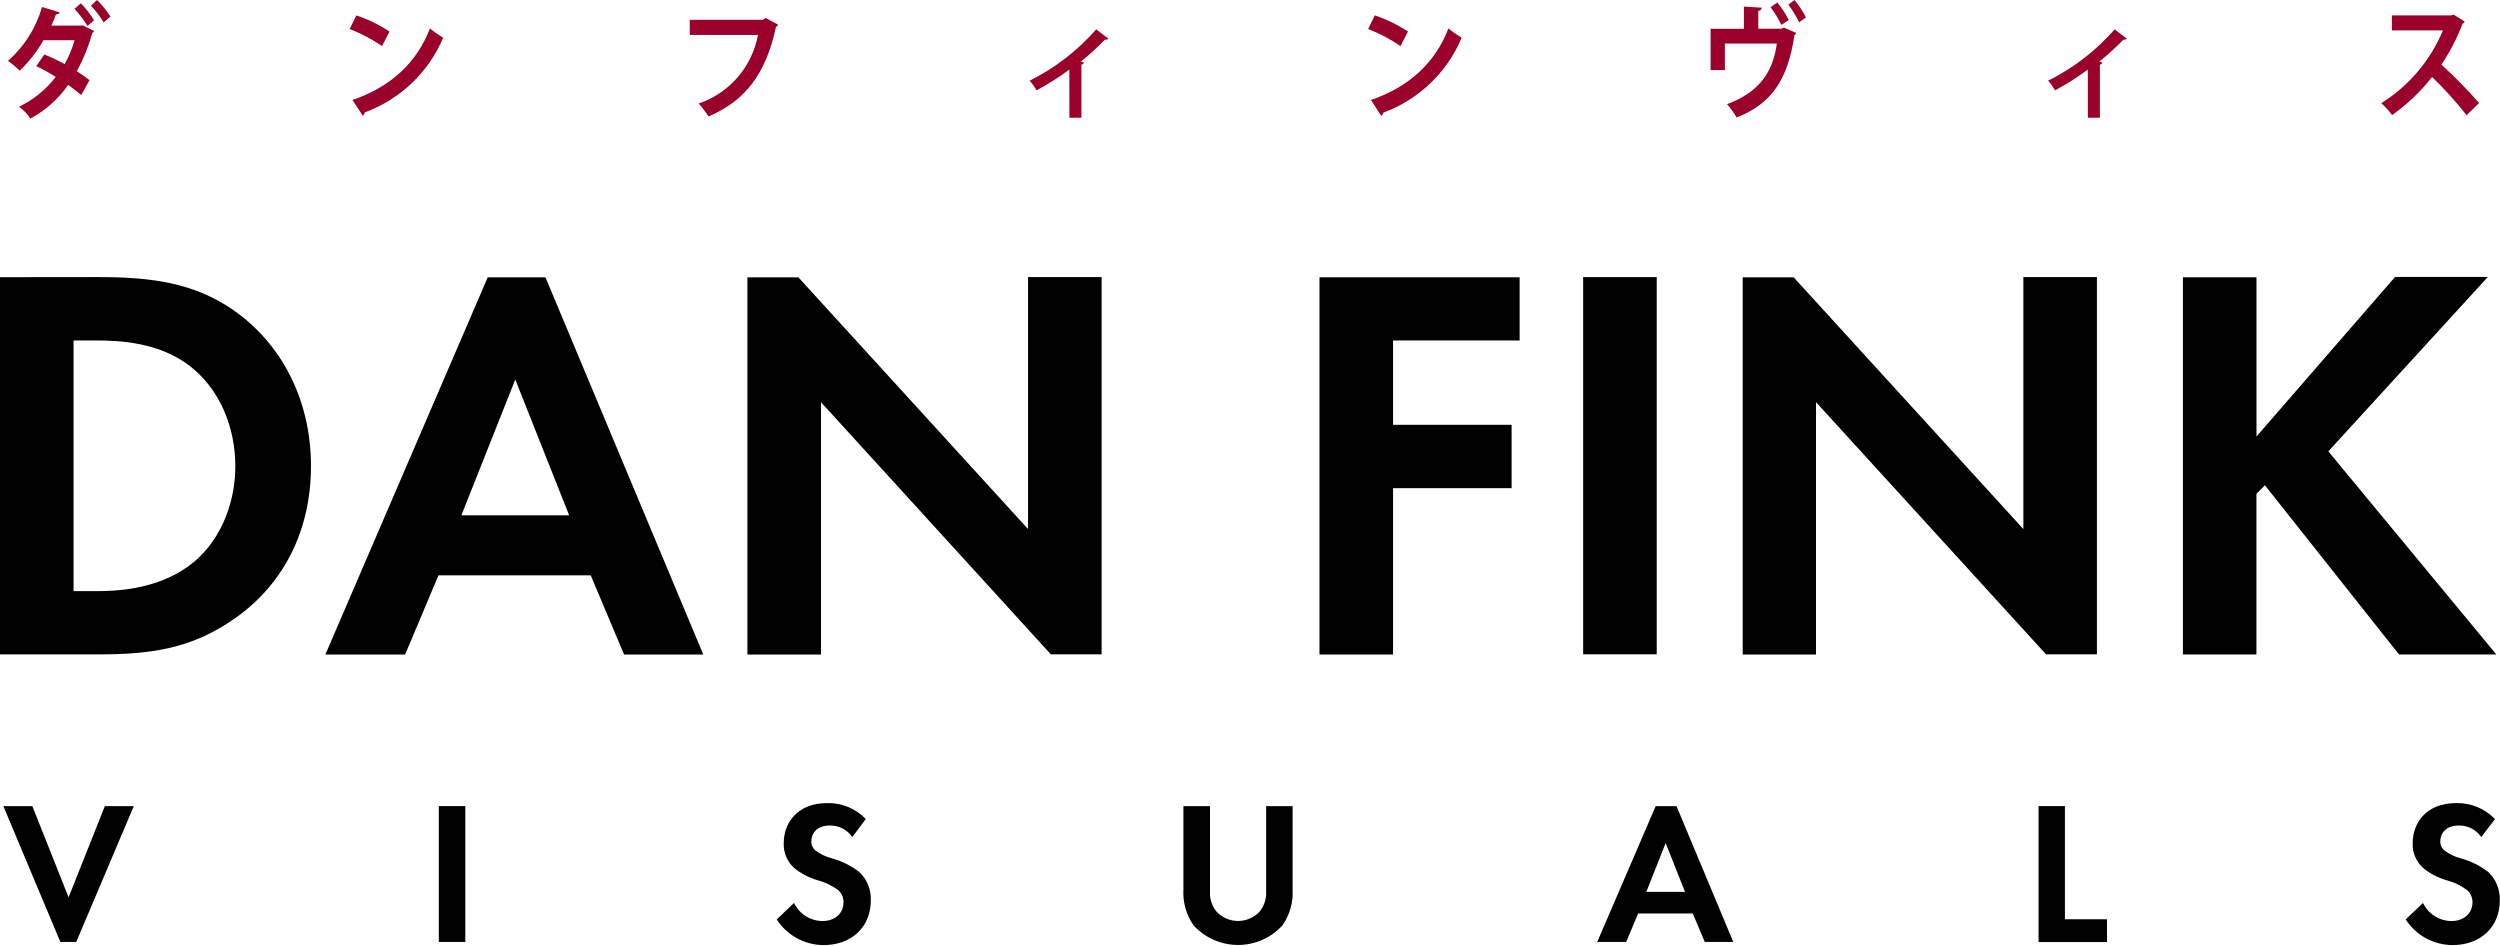
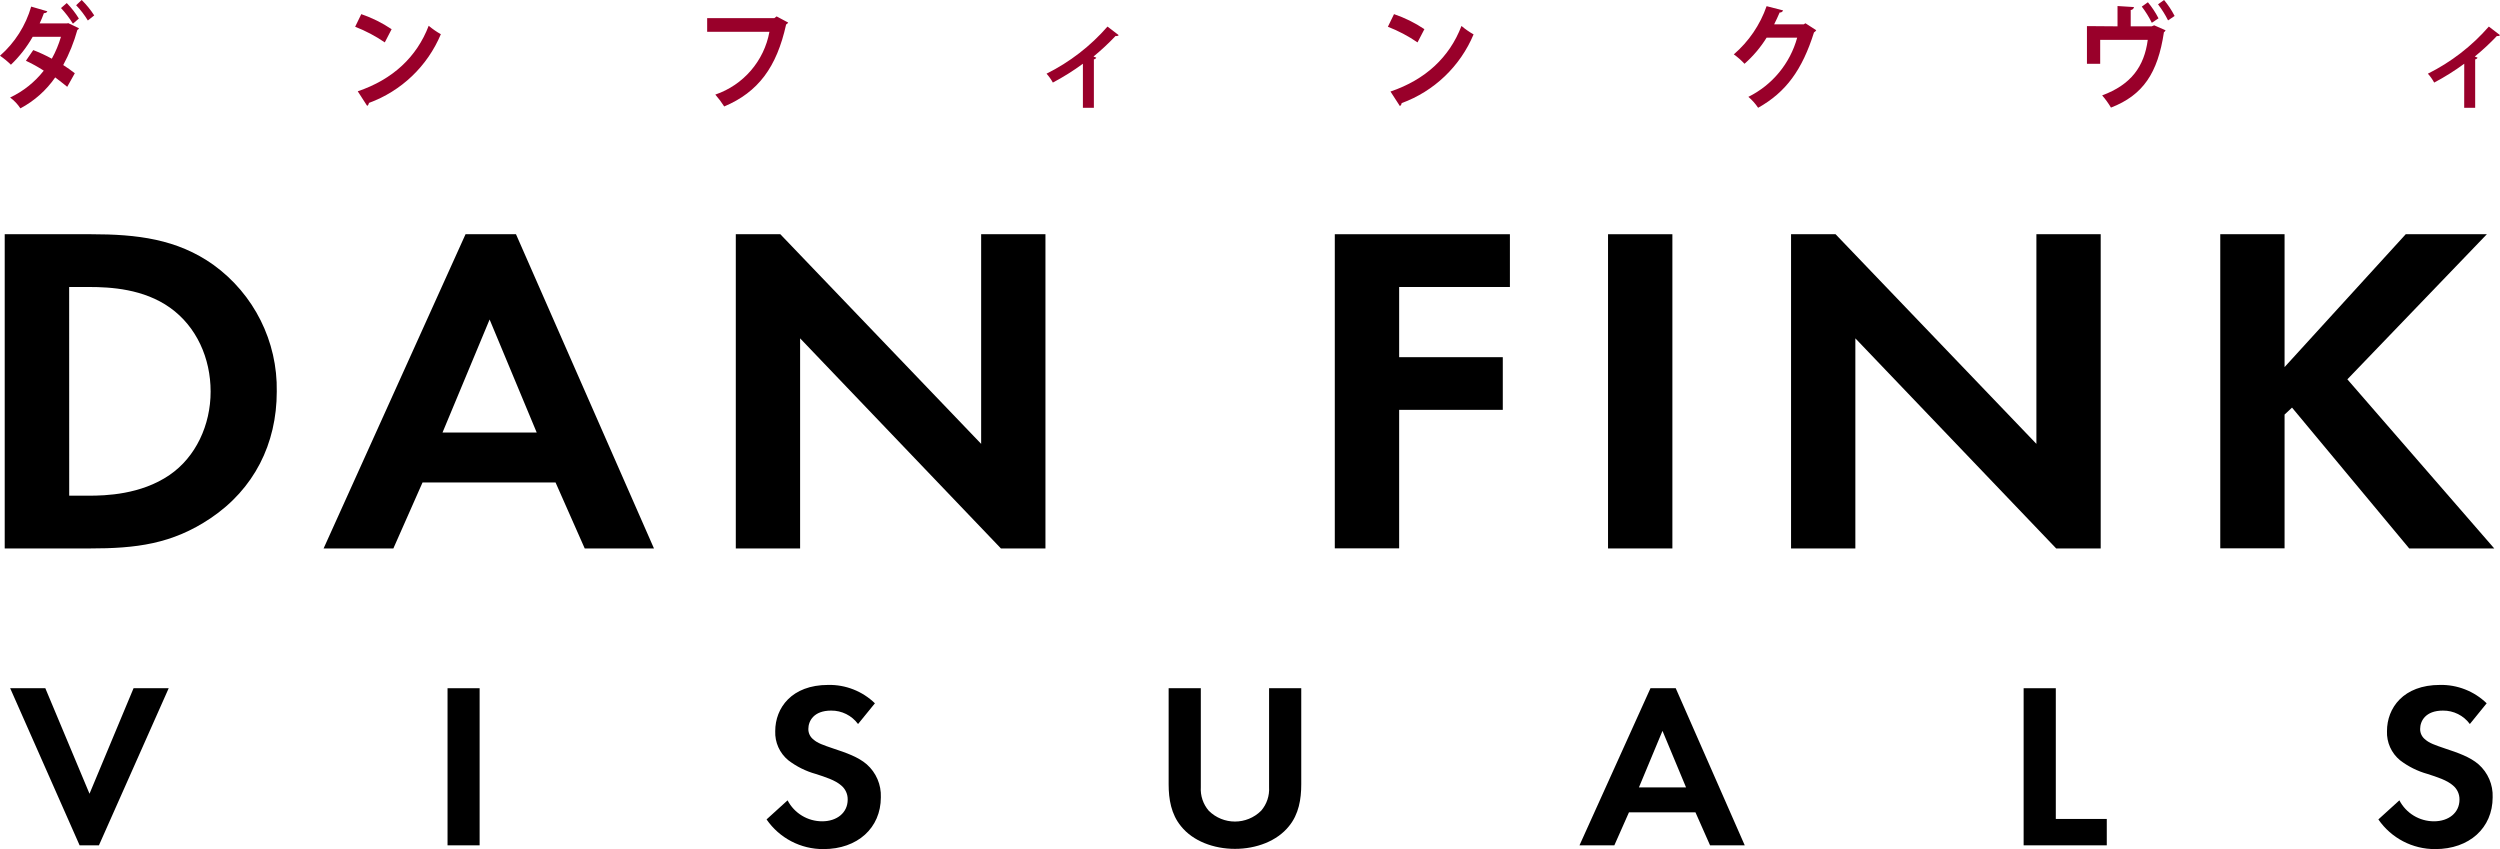
- <svg xmlns="http://www.w3.org/2000/svg" viewBox="0 0 463.93 175.37">
+ <svg xmlns="http://www.w3.org/2000/svg" viewBox="0 0 530.68 180.19">
  <defs>
    <style>.cls-1{fill:#99002a;}</style>
  </defs>
  <g id="Layer_2" data-name="Layer 2">
    <g id="Layer_1-2" data-name="Layer 1">
-       <path d="M18.27,51.42c9.76,0,18.27,1,26,6.82,8.5,6.4,13.44,16.59,13.44,28.24s-4.83,21.73-14.07,28.24c-8.19,5.77-15.85,6.72-25.62,6.72H0v-70ZM13.65,109.7h4.2c3.46,0,11-.21,17.11-4.62,5.56-4,8.71-11.13,8.71-18.58S40.63,72,35.07,67.8s-12.6-4.62-17.22-4.62h-4.2Z" />
-       <path d="M109.62,106.76H81.37l-6.19,14.7H60.38l30.13-70h10.71l29.29,70h-14.7Zm-4-11.13-10-25.2-10,25.2Z" />
-       <path d="M138.7,121.46v-70h9.45l42.63,46.72V51.42h13.65v70H195L152.35,74.63v46.83Z" />
-       <path d="M282,63.18H258.51V78.83h22V90.59h-22v30.87H244.86v-70H282Z" />
-       <path d="M307.44,51.42v70H293.79v-70Z" />
-       <path d="M323.4,121.46v-70h9.45l42.63,46.72V51.42h13.65v70h-9.45L337,74.63v46.83Z" />
-       <path d="M418.74,81l25.72-29.61h17.22L432.07,83.76l31.18,37.69H445.19L420.31,90.06l-1.58,1.57v29.82H405.09v-70h13.65Z" />
-       <path d="M6,149.59l6.73,16.93,6.73-16.93h5.37L14.15,174.8H11.2L.62,149.59Z" />
-       <path d="M86.35,149.59V174.8H81.43V149.59Z" />
-       <path d="M158.16,155.34a4.92,4.92,0,0,0-4.12-2.15c-2.65,0-3.48,1.66-3.48,2.95a2.12,2.12,0,0,0,.79,1.7,8.59,8.59,0,0,0,3,1.44,14.66,14.66,0,0,1,5.1,2.53,6.86,6.86,0,0,1,2.15,5.29c0,4.91-3.55,8.28-8.77,8.28a10.38,10.38,0,0,1-8.69-4.76l3.21-3.06a5.91,5.91,0,0,0,5.29,3.36c2.23,0,3.89-1.36,3.89-3.48a2.93,2.93,0,0,0-1-2.27,11.3,11.3,0,0,0-3.89-1.85,12.13,12.13,0,0,1-4.2-2.19,5.87,5.87,0,0,1-2-4.69c0-3.7,2.49-7.41,8.09-7.41a9.69,9.69,0,0,1,7.14,2.95Z" />
-       <path d="M224.54,149.59v15.84a5.48,5.48,0,0,0,1.21,3.74,5.48,5.48,0,0,0,8,0,5.48,5.48,0,0,0,1.21-3.74V149.59h4.91V165a10.61,10.61,0,0,1-1.89,6.73,11.17,11.17,0,0,1-16.48,0,10.61,10.61,0,0,1-1.89-6.73V149.59Z" />
-       <path d="M314.13,169.51H304l-2.23,5.29H296.4l10.85-25.21h3.86l10.54,25.21h-5.29Zm-1.44-4-3.59-9.07-3.59,9.07Z" />
-       <path d="M383.19,149.59v21H391v4.23h-12.7V149.59Z" />
-       <path d="M460.45,155.34a4.92,4.92,0,0,0-4.12-2.15c-2.65,0-3.48,1.66-3.48,2.95a2.12,2.12,0,0,0,.79,1.7,8.59,8.59,0,0,0,3,1.44,14.66,14.66,0,0,1,5.1,2.53,6.86,6.86,0,0,1,2.15,5.29c0,4.91-3.55,8.28-8.77,8.28a10.38,10.38,0,0,1-8.69-4.76l3.21-3.06a5.91,5.91,0,0,0,5.29,3.36c2.23,0,3.89-1.36,3.89-3.48a2.93,2.93,0,0,0-1-2.27,11.3,11.3,0,0,0-3.89-1.85,12.13,12.13,0,0,1-4.2-2.19,5.87,5.87,0,0,1-2-4.69c0-3.7,2.49-7.41,8.09-7.41A9.69,9.69,0,0,1,463,152Z" />
-       <path class="cls-1" d="M15.3,4.69l2.18,1.06a.65.65,0,0,1-.34.35,34,34,0,0,1-2.88,7.12,28.49,28.49,0,0,1,2.35,1.66l-1.53,2.75c-.63-.53-1.7-1.34-2.44-1.87a19.94,19.94,0,0,1-7,6.24A8.6,8.6,0,0,0,3.54,19.8a18.9,18.9,0,0,0,6.8-5.52,29.22,29.22,0,0,0-3.61-2l1.49-2.17A31.19,31.19,0,0,1,12,11.9a21.66,21.66,0,0,0,1.85-4.44H8.07a24.8,24.8,0,0,1-4.41,5.66A16.38,16.38,0,0,0,1.48,11.3a20.94,20.94,0,0,0,6.32-10l3.28,1c-.08.23-.31.37-.69.37-.21.62-.57,1.43-.86,2.08h5.54Zm.94.12a20.65,20.65,0,0,0-2.41-3.17L15,.62a17.29,17.29,0,0,1,2.46,3.14Zm3-.65a17.72,17.72,0,0,0-2.37-3.1L18,0a18.18,18.18,0,0,1,2.5,3.07Z" />
-       <path class="cls-1" d="M70.89,8.55a29.55,29.55,0,0,0-6-3.17l1.24-2.52a26.12,26.12,0,0,1,6.15,3Zm-5.48,10c7.08-2.4,11.95-6.93,14.38-13.28a15.77,15.77,0,0,0,2.46,1.71A25.19,25.19,0,0,1,67.67,20.86a.82.82,0,0,1-.36.6Z" />
-       <path class="cls-1" d="M142.07,3.33l2.35,1.25A1,1,0,0,1,144,5c-1.87,8.66-5.65,13.7-12.53,16.61a19.65,19.65,0,0,0-1.81-2.4,16.61,16.61,0,0,0,11-12.73H128V3.67h13.61Z" />
-       <path class="cls-1" d="M198.44,12.91a49.2,49.2,0,0,1-6.09,3.86,9.42,9.42,0,0,0-1.28-1.8,40.1,40.1,0,0,0,12.35-9.52l2.27,1.73a.62.62,0,0,1-.63.16,48.84,48.84,0,0,1-4.47,4.07l.57.23a.61.61,0,0,1-.48.35v9.86h-2.23Z" />
-       <path class="cls-1" d="M259.89,8.55a29.55,29.55,0,0,0-6-3.17l1.24-2.52a26.12,26.12,0,0,1,6.15,3Zm-5.48,10c7.08-2.4,11.95-6.93,14.38-13.28a15.77,15.77,0,0,0,2.46,1.71,25.19,25.19,0,0,1-14.57,13.93.82.82,0,0,1-.36.6Z" />
-       <path class="cls-1" d="M323.62,5.34V1.22l3.34.21a.74.74,0,0,1-.67.6v3.3h4.26l.48-.21,2.31,1a.73.73,0,0,1-.34.39c-1.24,8.29-4.24,12.75-10.73,15.29a16.9,16.9,0,0,0-1.78-2.47c5.84-2.17,8.52-5.82,9.24-11.25h-9.64V13h-2.65V5.34Zm6.95-.72a19.45,19.45,0,0,0-2-3.28l1.24-.88a17.29,17.29,0,0,1,2.14,3.26Zm3.3-.49a20.23,20.23,0,0,0-2-3.26L333,0a17.94,17.94,0,0,1,2.14,3.23Z" />
-       <path class="cls-1" d="M387.44,12.91a49.2,49.2,0,0,1-6.09,3.86,9.42,9.42,0,0,0-1.28-1.8,40.1,40.1,0,0,0,12.35-9.52l2.27,1.73a.62.62,0,0,1-.63.16,48.84,48.84,0,0,1-4.47,4.07l.57.23a.61.61,0,0,1-.48.35v9.86h-2.23Z" />
-       <path class="cls-1" d="M455.29,2.7,457.37,4a.67.67,0,0,1-.38.39A38.56,38.56,0,0,1,453.06,12a88.18,88.18,0,0,1,7,7.12l-2.33,2.26a70.2,70.2,0,0,0-6.4-7.09,35.61,35.61,0,0,1-7.43,7.07,14.39,14.39,0,0,0-2-2.22A29.07,29.07,0,0,0,453.34,5.64h-9.47V2.86h11Z" />
+       <path d="M19.31,49.72c9.76,0,18.27,1,26,6.5a32.46,32.46,0,0,1,13.44,26.9c0,11.1-4.83,20.7-14.07,26.9-8.19,5.5-15.85,6.4-25.62,6.4H1V49.72Zm-4.62,55.5h4.2c3.46,0,11-.2,17.11-4.4,5.56-3.8,8.71-10.6,8.71-17.7s-3-13.8-8.61-17.8-12.6-4.4-17.22-4.4h-4.2Z" />
+       <path d="M117.93,102.42H89.69l-6.19,14H68.69l30.13-66.7h10.71l29.29,66.7h-14.7Zm-4-10.6-10-24-10,24Z" />
+       <path d="M156.19,116.42V49.72h9.45l42.63,44.5V49.72h13.65v66.7h-9.45l-42.63-44.6v44.6Z" />
+       <path d="M320.51,60.92H297v14.9h22V87H297v29.4H283.34V49.72h37.17Z" />
+       <path d="M355,49.72v66.7H341.34V49.72Z" />
+       <path d="M380.19,116.42V49.72h9.45l42.63,44.5V49.72h13.65v66.7h-9.45l-42.63-44.6v44.6Z" />
+       <path d="M484.95,77.92l25.72-28.2h17.22l-29.61,30.8,31.18,35.9H511.41l-24.88-29.9L484.95,88v28.4H471.3V49.72h13.65Z" />
+       <path d="M9.62,146.09,19,168.49l9.35-22.4h7.46L21,179.44h-4.1L2.16,146.09Z" />
+       <path d="M101.81,146.09v33.35H95V146.09Z" />
+       <path d="M182.14,153.69a7,7,0,0,0-5.72-2.85c-3.68,0-4.83,2.2-4.83,3.9a2.76,2.76,0,0,0,1.1,2.25c.84.75,2,1.15,4.2,1.9,2.73.9,5.3,1.8,7.09,3.35a8.87,8.87,0,0,1,3,7c0,6.5-4.94,11-12.18,11a14.56,14.56,0,0,1-12.08-6.3l4.46-4.05a8.27,8.27,0,0,0,7.35,4.45c3.1,0,5.41-1.8,5.41-4.6a3.79,3.79,0,0,0-1.36-3c-1.31-1.15-3.41-1.8-5.41-2.45a17.17,17.17,0,0,1-5.83-2.9,7.62,7.62,0,0,1-2.78-6.2c0-4.9,3.47-9.8,11.24-9.8a13.85,13.85,0,0,1,9.92,3.9Z" />
+       <path d="M254.9,146.09v21a7,7,0,0,0,1.68,5,7.88,7.88,0,0,0,11.13,0,7,7,0,0,0,1.68-5v-21h6.83v20.4c0,3.15-.52,6.35-2.62,8.9-2.52,3.15-6.93,4.8-11.45,4.8s-8.93-1.65-11.45-4.8c-2.1-2.55-2.63-5.75-2.63-8.9v-20.4Z" />
+       <path d="M359.9,172.44H345.78l-3.1,7h-7.4l15.07-33.35h5.36l14.65,33.35H363Zm-2-5.3-5-12-5,12Z" />
+       <path d="M436.39,146.09v27.75h10.82v5.6H429.56V146.09Z" />
+       <path d="M524.28,153.69a7,7,0,0,0-5.72-2.85c-3.68,0-4.83,2.2-4.83,3.9a2.75,2.75,0,0,0,1.1,2.25c.84.75,2,1.15,4.2,1.9,2.73.9,5.3,1.8,7.09,3.35a8.87,8.87,0,0,1,3,7c0,6.5-4.94,11-12.18,11a14.56,14.56,0,0,1-12.08-6.3l4.46-4.05a8.27,8.27,0,0,0,7.35,4.45c3.1,0,5.41-1.8,5.41-4.6a3.79,3.79,0,0,0-1.37-3c-1.31-1.15-3.41-1.8-5.41-2.45a17.17,17.17,0,0,1-5.83-2.9,7.62,7.62,0,0,1-2.78-6.2c0-4.9,3.47-9.8,11.24-9.8a13.85,13.85,0,0,1,9.92,3.9Z" />
+       <path class="cls-1" d="M14.48,4.91,16.77,6a.68.68,0,0,1-.35.36,35.67,35.67,0,0,1-3,7.45,29.91,29.91,0,0,1,2.46,1.74l-1.61,2.88c-.66-.56-1.78-1.4-2.55-2A20.88,20.88,0,0,1,4.33,23a9,9,0,0,0-2.18-2.3A19.81,19.81,0,0,0,9.29,15,30.63,30.63,0,0,0,5.5,12.9l1.56-2.27A32.69,32.69,0,0,1,11,12.46a22.69,22.69,0,0,0,1.94-4.65h-6a26,26,0,0,1-4.62,5.93A17.17,17.17,0,0,0,0,11.83,21.94,21.94,0,0,0,6.62,1.4l3.43,1c-.09.24-.33.39-.73.39-.22.65-.59,1.5-.9,2.18h5.81Zm1,.12a21.64,21.64,0,0,0-2.53-3.32L14.17.65a18.13,18.13,0,0,1,2.57,3.29Zm3.17-.68a18.61,18.61,0,0,0-2.49-3.24L17.34,0A19,19,0,0,1,20,3.27Z" />
+       <path class="cls-1" d="M81.68,9a31,31,0,0,0-6.29-3.32L76.69,3A27.38,27.38,0,0,1,83.13,6.2ZM75.94,19.38C83.35,16.87,88.46,12.12,91,5.47a16.51,16.51,0,0,0,2.58,1.79A26.39,26.39,0,0,1,78.31,21.85a.85.85,0,0,1-.37.63Z" />
+       <path class="cls-1" d="M164.85,3.48l2.46,1.31a1.06,1.06,0,0,1-.44.41c-2,9.07-5.92,14.35-13.14,17.4a20.67,20.67,0,0,0-1.89-2.52A17.4,17.4,0,0,0,163.33,6.75H150.11V3.85h14.26Z" />
+       <path class="cls-1" d="M229.87,13.53a51.49,51.49,0,0,1-6.38,4,9.91,9.91,0,0,0-1.34-1.89,42,42,0,0,0,12.94-10l2.38,1.82a.65.65,0,0,1-.66.17A51.07,51.07,0,0,1,232.12,12l.59.24a.64.64,0,0,1-.51.36V22.89h-2.33Z" />
+       <path class="cls-1" d="M300.9,9a31,31,0,0,0-6.29-3.32L295.91,3a27.39,27.39,0,0,1,6.45,3.19Zm-5.74,10.43c7.42-2.52,12.52-7.26,15.07-13.92a16.5,16.5,0,0,0,2.57,1.79,26.39,26.39,0,0,1-15.27,14.59.85.85,0,0,1-.37.63Z" />
+       <path class="cls-1" d="M383.25,4.94l2.29,1.48a1.33,1.33,0,0,1-.48.46c-2.49,7.91-5.92,12.68-11.86,16a11,11,0,0,0-2.07-2.32A19.91,19.91,0,0,0,381.49,8H375a24.89,24.89,0,0,1-4.69,5.54,15.19,15.19,0,0,0-2.27-2A23.8,23.8,0,0,0,375,1.31l3.5.9a.69.69,0,0,1-.73.44c-.35.87-.79,1.72-1.17,2.52h6.27Z" />
+       <path class="cls-1" d="M449.49,5.59V1.28l3.5.22a.77.77,0,0,1-.7.63V5.59h4.47l.51-.22,2.42,1.06a.76.76,0,0,1-.35.41c-1.3,8.69-4.44,13.36-11.24,16a17.72,17.72,0,0,0-1.87-2.59c6.12-2.27,8.93-6.1,9.68-11.79h-10.1v5.08H443v-8Zm7.28-.75a20.36,20.36,0,0,0-2.13-3.44l1.3-.92a18.15,18.15,0,0,1,2.25,3.41Zm3.45-.51A21.19,21.19,0,0,0,458.09.92L459.37,0a18.76,18.76,0,0,1,2.24,3.39Z" />
+       <path class="cls-1" d="M523.09,13.53a51.49,51.49,0,0,1-6.38,4,9.83,9.83,0,0,0-1.34-1.89,42,42,0,0,0,12.94-10l2.38,1.82a.65.65,0,0,1-.66.17A51.07,51.07,0,0,1,525.33,12l.59.24a.64.64,0,0,1-.51.36V22.89h-2.33Z" />
    </g>
  </g>
</svg>
